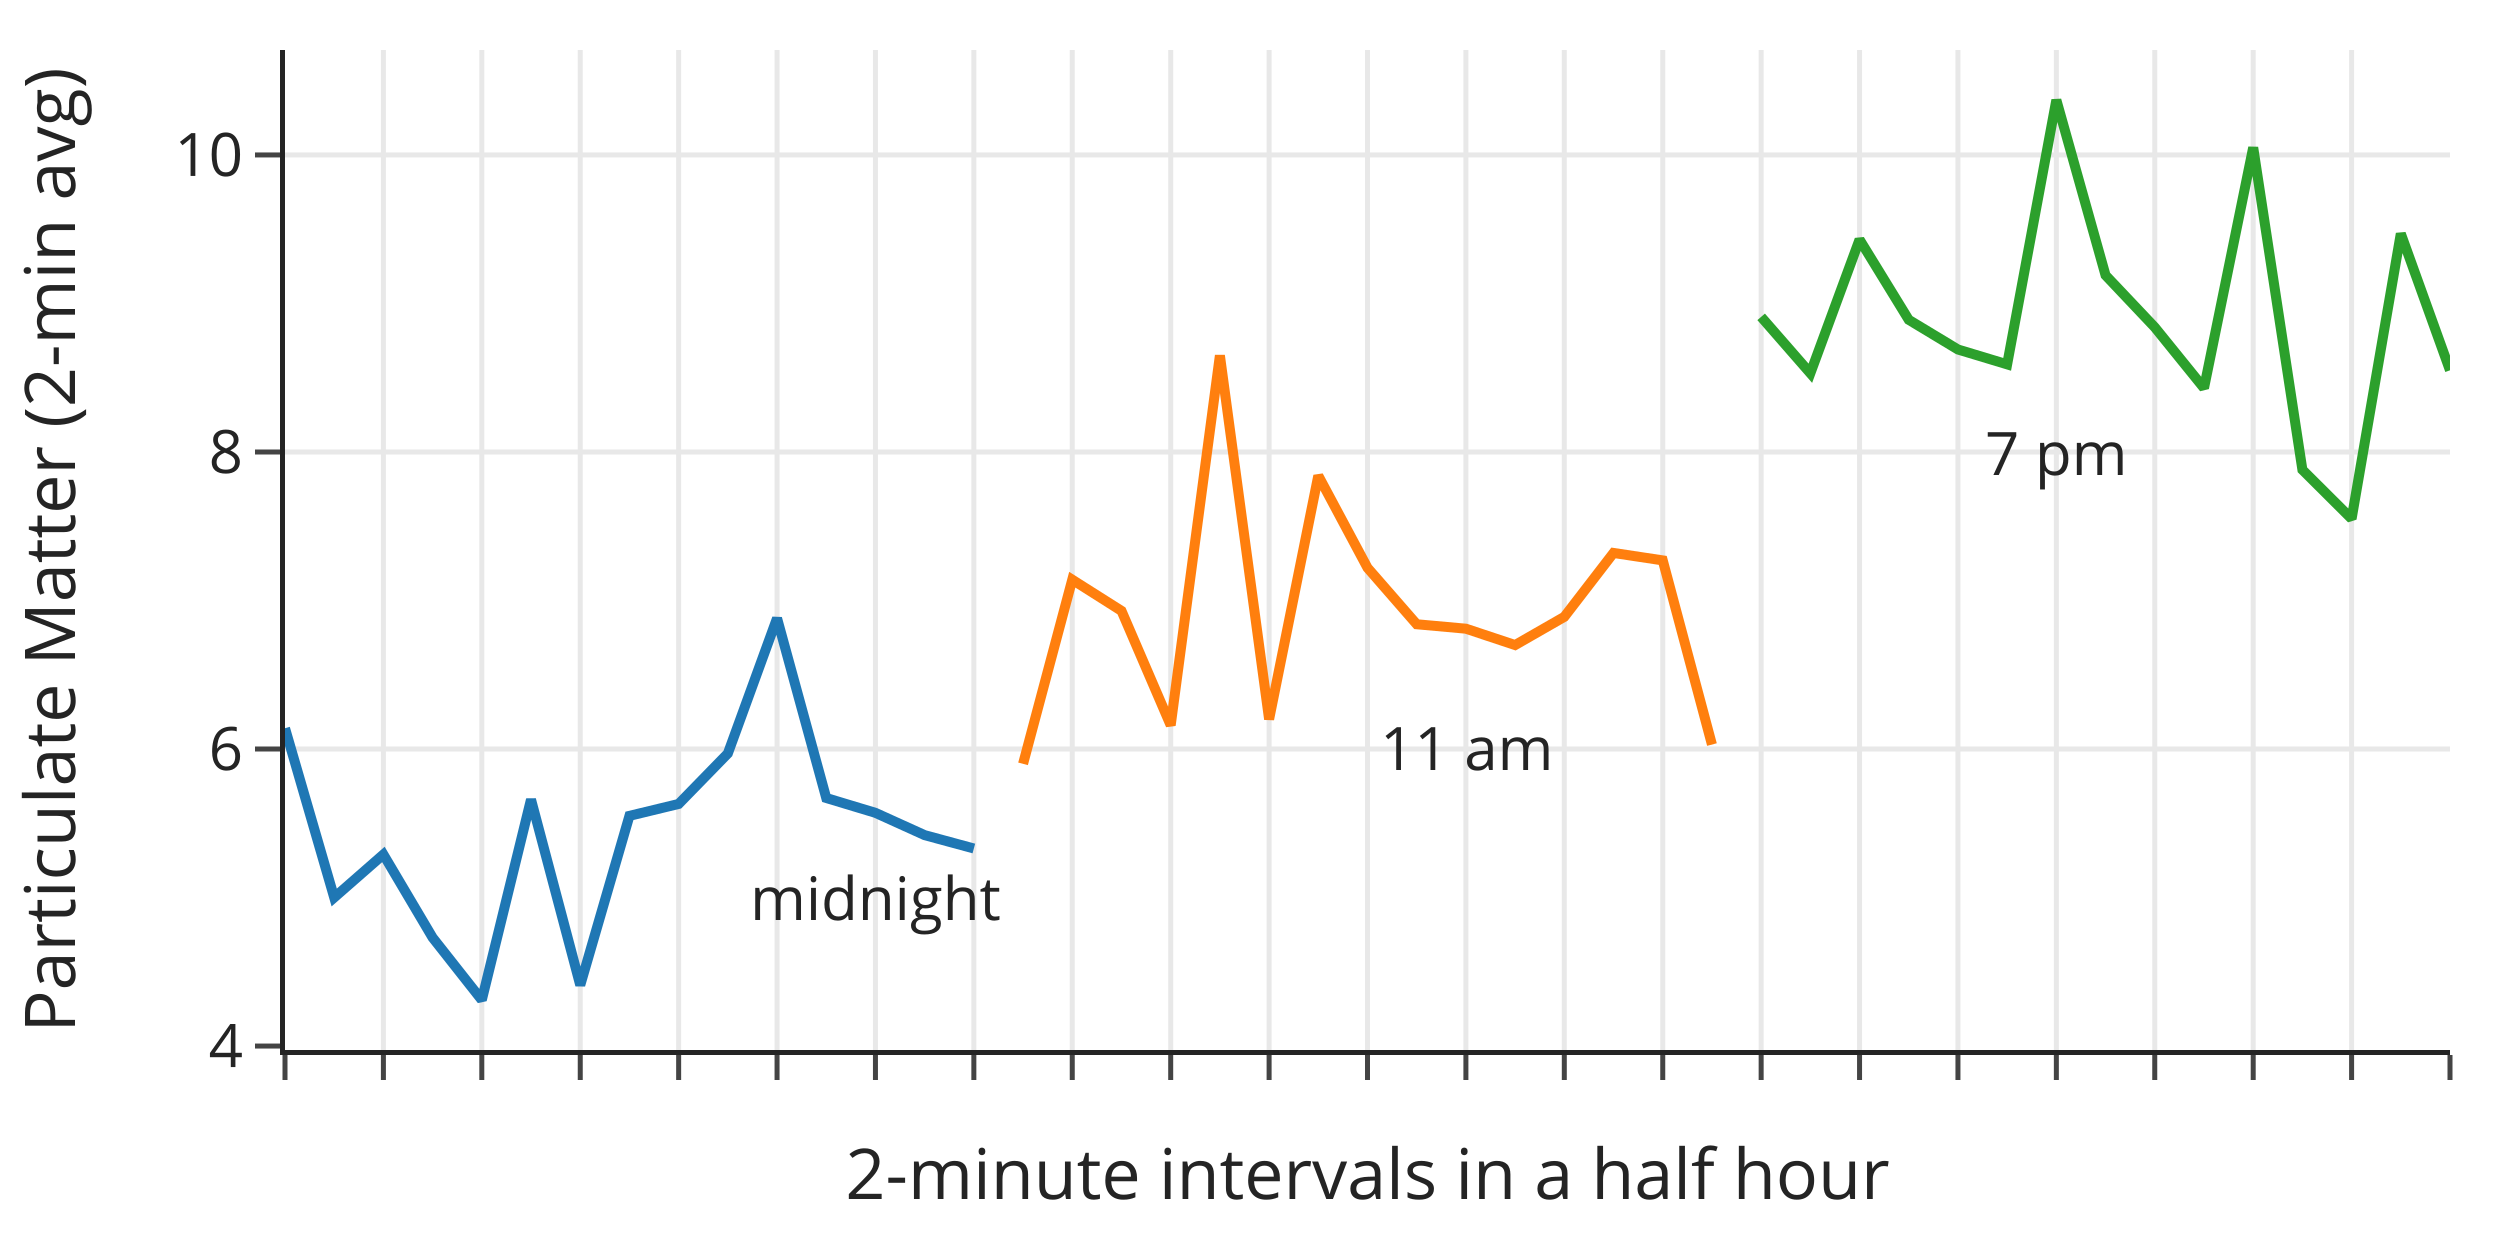
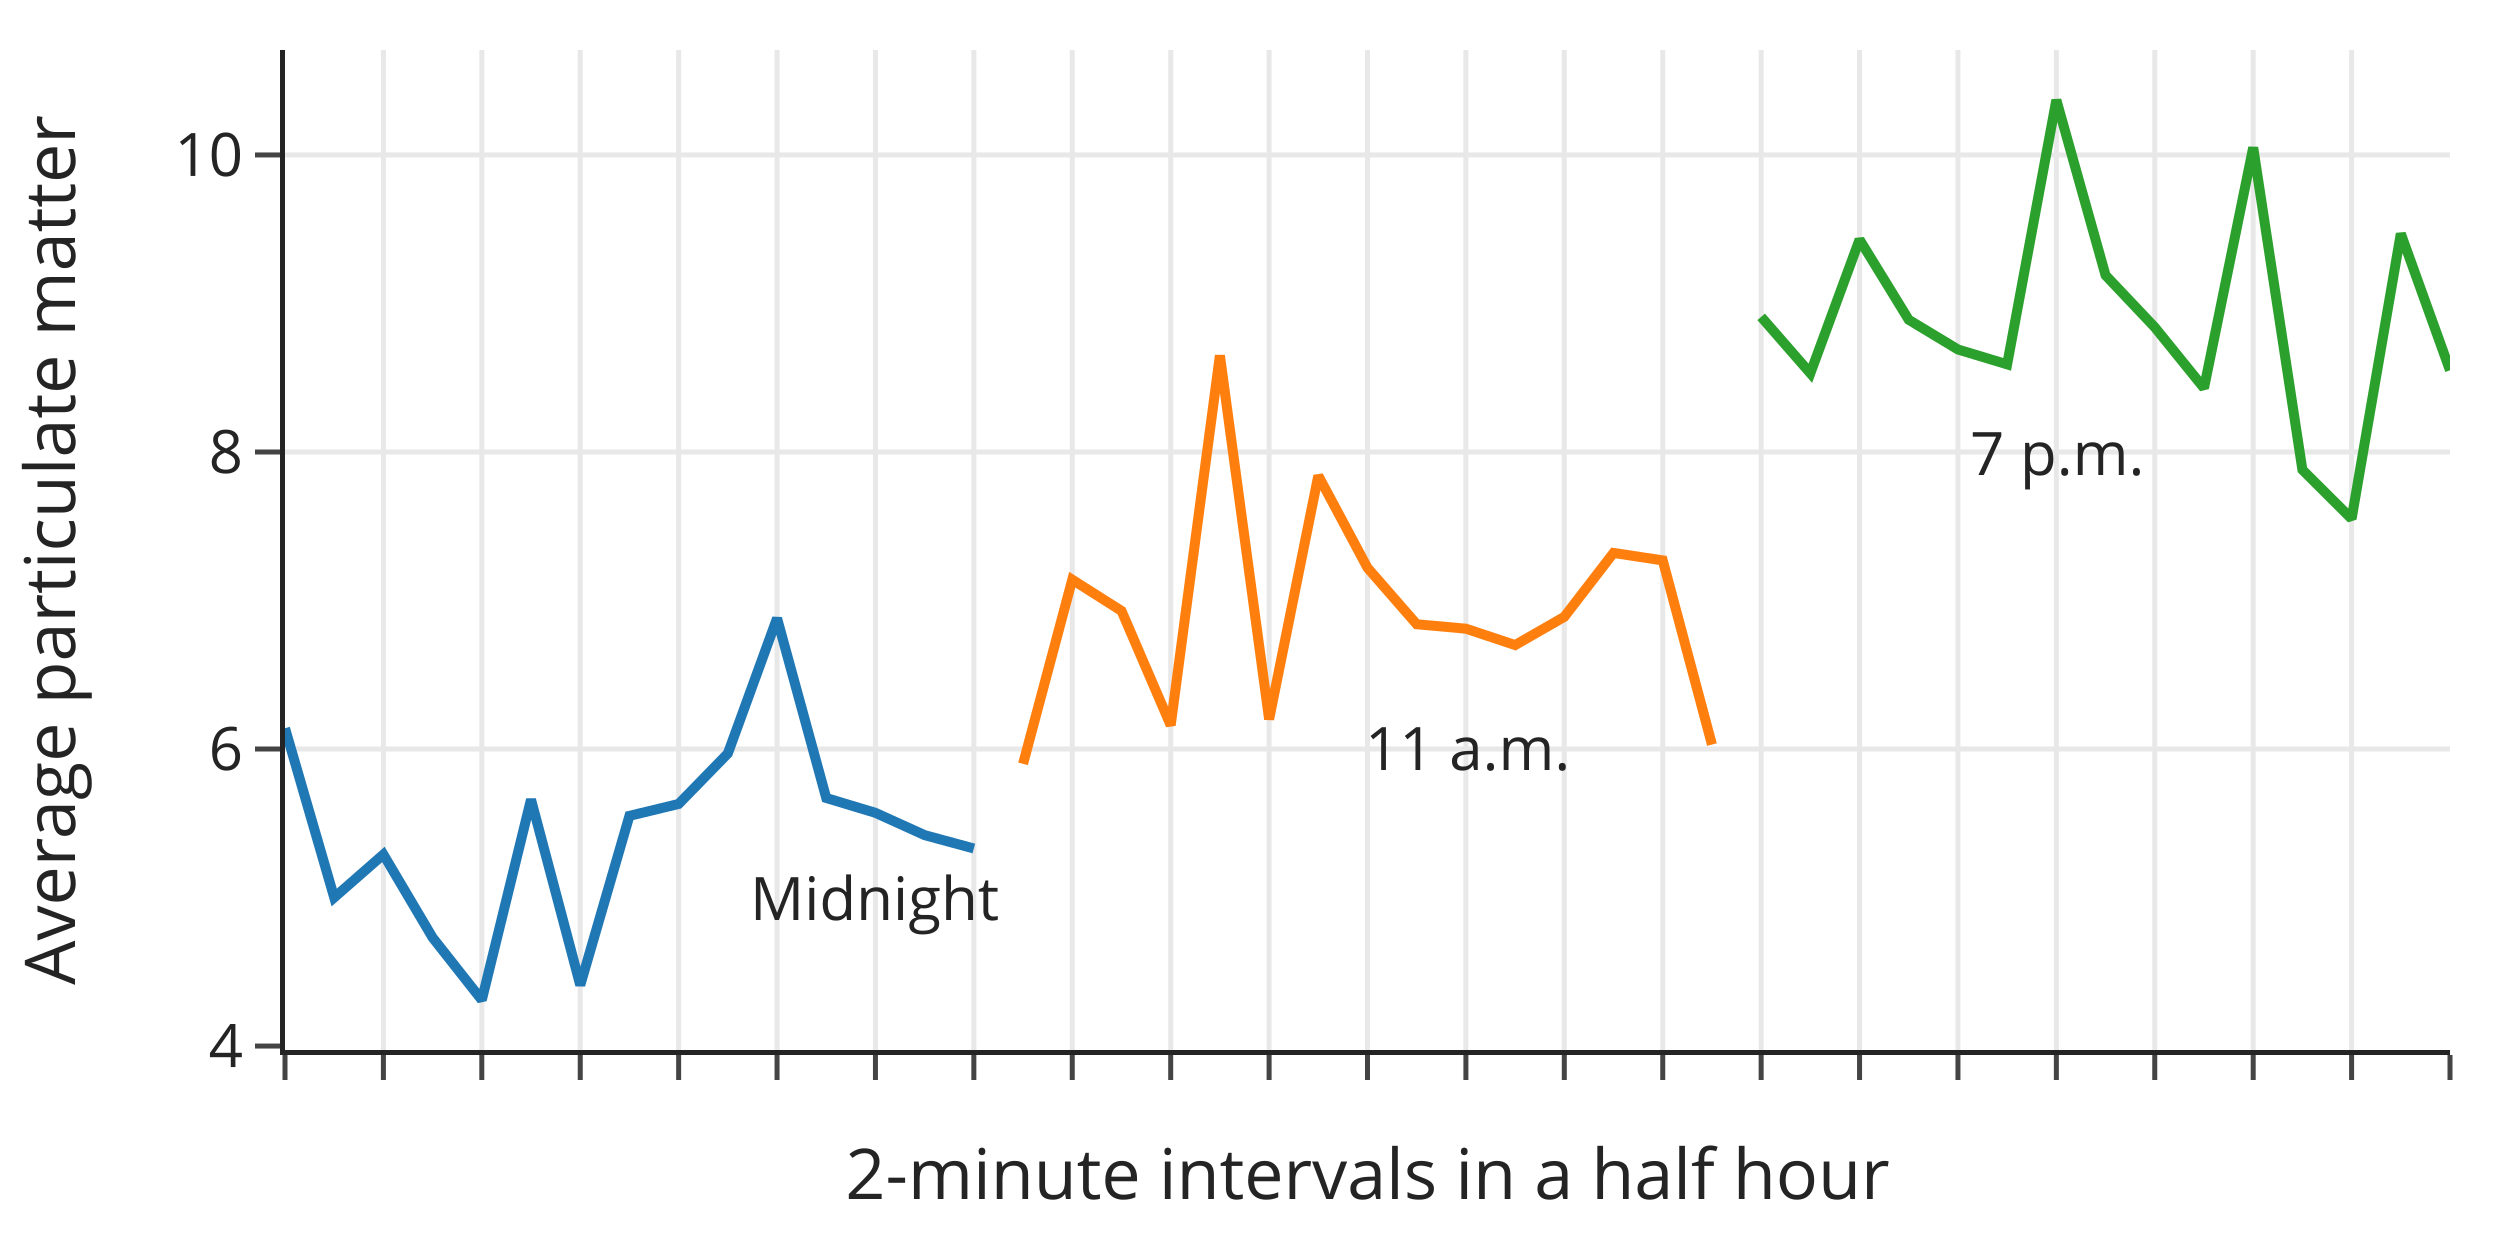
<svg xmlns="http://www.w3.org/2000/svg" class="main-svg" width="500" height="250" style="" viewBox="0 0 500 250">
  <rect x="0" y="0" width="500" height="250" style="fill: rgb(255, 255, 255); fill-opacity: 1;" />
-   <defs id="defs-3d2d56">
+   <defs id="defs-09fe54">
    <g class="clips">
-       <clipPath id="clip3d2d56xyplot" class="plotclip">
+       <clipPath id="clip09fe54xyplot" class="plotclip">
        <rect width="433" height="200" />
      </clipPath>
-       <clipPath class="axesclip" id="clip3d2d56x">
+       <clipPath class="axesclip" id="clip09fe54x">
        <rect x="57" y="0" width="433" height="250" />
      </clipPath>
-       <clipPath class="axesclip" id="clip3d2d56y">
+       <clipPath class="axesclip" id="clip09fe54y">
        <rect x="0" y="10" width="500" height="200" />
      </clipPath>
-       <clipPath class="axesclip" id="clip3d2d56xy">
+       <clipPath class="axesclip" id="clip09fe54xy">
        <rect x="57" y="10" width="433" height="200" />
      </clipPath>
    </g>
    <g class="gradients" />
    <g class="patterns" />
  </defs>
  <g class="bglayer" />
  <g class="layer-below">
    <g class="imagelayer" />
    <g class="shapelayer" />
  </g>
  <g class="cartesianlayer">
    <g class="subplot xy">
      <g class="layer-subplot">
        <g class="shapelayer" />
        <g class="imagelayer" />
      </g>
      <g class="gridlayer">
        <g class="x">
          <path class="xgrid crisp" transform="translate(76.68,0)" d="M0,10v200" style="stroke: rgb(232, 232, 232); stroke-opacity: 1; stroke-width: 1px;" />
          <path class="xgrid crisp" transform="translate(96.36,0)" d="M0,10v200" style="stroke: rgb(232, 232, 232); stroke-opacity: 1; stroke-width: 1px;" />
          <path class="xgrid crisp" transform="translate(116.05,0)" d="M0,10v200" style="stroke: rgb(232, 232, 232); stroke-opacity: 1; stroke-width: 1px;" />
          <path class="xgrid crisp" transform="translate(135.73,0)" d="M0,10v200" style="stroke: rgb(232, 232, 232); stroke-opacity: 1; stroke-width: 1px;" />
          <path class="xgrid crisp" transform="translate(155.41,0)" d="M0,10v200" style="stroke: rgb(232, 232, 232); stroke-opacity: 1; stroke-width: 1px;" />
          <path class="xgrid crisp" transform="translate(175.09,0)" d="M0,10v200" style="stroke: rgb(232, 232, 232); stroke-opacity: 1; stroke-width: 1px;" />
          <path class="xgrid crisp" transform="translate(194.77,0)" d="M0,10v200" style="stroke: rgb(232, 232, 232); stroke-opacity: 1; stroke-width: 1px;" />
          <path class="xgrid crisp" transform="translate(214.45,0)" d="M0,10v200" style="stroke: rgb(232, 232, 232); stroke-opacity: 1; stroke-width: 1px;" />
          <path class="xgrid crisp" transform="translate(234.14,0)" d="M0,10v200" style="stroke: rgb(232, 232, 232); stroke-opacity: 1; stroke-width: 1px;" />
          <path class="xgrid crisp" transform="translate(253.82,0)" d="M0,10v200" style="stroke: rgb(232, 232, 232); stroke-opacity: 1; stroke-width: 1px;" />
          <path class="xgrid crisp" transform="translate(273.5,0)" d="M0,10v200" style="stroke: rgb(232, 232, 232); stroke-opacity: 1; stroke-width: 1px;" />
          <path class="xgrid crisp" transform="translate(293.18,0)" d="M0,10v200" style="stroke: rgb(232, 232, 232); stroke-opacity: 1; stroke-width: 1px;" />
          <path class="xgrid crisp" transform="translate(312.86,0)" d="M0,10v200" style="stroke: rgb(232, 232, 232); stroke-opacity: 1; stroke-width: 1px;" />
          <path class="xgrid crisp" transform="translate(332.55,0)" d="M0,10v200" style="stroke: rgb(232, 232, 232); stroke-opacity: 1; stroke-width: 1px;" />
          <path class="xgrid crisp" transform="translate(352.23,0)" d="M0,10v200" style="stroke: rgb(232, 232, 232); stroke-opacity: 1; stroke-width: 1px;" />
          <path class="xgrid crisp" transform="translate(371.91,0)" d="M0,10v200" style="stroke: rgb(232, 232, 232); stroke-opacity: 1; stroke-width: 1px;" />
          <path class="xgrid crisp" transform="translate(391.59,0)" d="M0,10v200" style="stroke: rgb(232, 232, 232); stroke-opacity: 1; stroke-width: 1px;" />
          <path class="xgrid crisp" transform="translate(411.27,0)" d="M0,10v200" style="stroke: rgb(232, 232, 232); stroke-opacity: 1; stroke-width: 1px;" />
          <path class="xgrid crisp" transform="translate(430.95,0)" d="M0,10v200" style="stroke: rgb(232, 232, 232); stroke-opacity: 1; stroke-width: 1px;" />
          <path class="xgrid crisp" transform="translate(450.64,0)" d="M0,10v200" style="stroke: rgb(232, 232, 232); stroke-opacity: 1; stroke-width: 1px;" />
          <path class="xgrid crisp" transform="translate(470.32,0)" d="M0,10v200" style="stroke: rgb(232, 232, 232); stroke-opacity: 1; stroke-width: 1px;" />
        </g>
        <g class="y">
          <path class="ygrid crisp" transform="translate(0,149.8)" d="M57,0h433" style="stroke: rgb(232, 232, 232); stroke-opacity: 1; stroke-width: 1px;" />
          <path class="ygrid crisp" transform="translate(0,90.4)" d="M57,0h433" style="stroke: rgb(232, 232, 232); stroke-opacity: 1; stroke-width: 1px;" />
          <path class="ygrid crisp" transform="translate(0,30.99)" d="M57,0h433" style="stroke: rgb(232, 232, 232); stroke-opacity: 1; stroke-width: 1px;" />
        </g>
      </g>
      <g class="zerolinelayer" />
      <path class="xlines-below" />
      <path class="ylines-below" />
      <g class="overlines-below" />
      <g class="xaxislayer-below" />
      <g class="yaxislayer-below" />
      <g class="overaxes-below" />
-       <g class="plot" transform="translate(57,10)" clip-path="url(#clip3d2d56xyplot)">
+       <g class="plot" transform="translate(57,10)" clip-path="url(#clip09fe54xyplot)">
        <g class="scatterlayer mlayer">
-           <g class="trace scatter tracefd0c40" style="stroke-miterlimit: 2; opacity: 1;">
+           <g class="trace scatter trace23169a" style="stroke-miterlimit: 2; opacity: 1;">
            <g class="fills" />
            <g class="errorbars" />
            <g class="lines">
              <path class="js-line" d="M0,135.64L9.84,169.5L19.68,160.89L29.52,177.52L39.36,190L49.2,149.9L59.05,187.03L68.89,153.17L78.73,150.79L88.57,140.69L98.41,113.66L108.25,149.6L118.09,152.57L127.93,157.03L137.77,159.7" style="vector-effect: non-scaling-stroke; fill: none; stroke: rgb(31, 119, 180); stroke-opacity: 1; stroke-width: 2px; opacity: 1;" />
            </g>
            <g class="points" />
            <g class="text" />
          </g>
-           <g class="trace scatter trace49d32c" style="stroke-miterlimit: 2; opacity: 1;">
+           <g class="trace scatter trace1f4b4f" style="stroke-miterlimit: 2; opacity: 1;">
            <g class="fills" />
            <g class="errorbars" />
            <g class="lines">
              <path class="js-line" d="M147.61,142.77L157.45,105.94L167.3,112.18L177.14,135.05L186.98,61.09L196.82,133.86L206.66,85.15L216.5,103.56L226.34,114.85L236.18,115.74L246.02,119.01L255.86,113.37L265.7,100.59L275.55,102.08L285.39,138.91" style="vector-effect: non-scaling-stroke; fill: none; stroke: rgb(255, 127, 14); stroke-opacity: 1; stroke-width: 2px; opacity: 1;" />
            </g>
            <g class="points" />
            <g class="text" />
          </g>
-           <g class="trace scatter tracef3a705" style="stroke-miterlimit: 2; opacity: 1;">
+           <g class="trace scatter trace70a6b1" style="stroke-miterlimit: 2; opacity: 1;">
            <g class="fills" />
            <g class="errorbars" />
            <g class="lines">
              <path class="js-line" d="M295.23,53.37L305.07,64.65L314.91,37.92L324.75,53.96L334.59,59.9L344.43,62.87L354.27,10L364.11,45.05L373.95,55.45L383.8,67.62L393.64,19.5L403.48,83.96L413.32,93.76L423.16,36.73L433,64.06" style="vector-effect: non-scaling-stroke; fill: none; stroke: rgb(44, 160, 44); stroke-opacity: 1; stroke-width: 2px; opacity: 1;" />
            </g>
            <g class="points" />
            <g class="text" />
          </g>
        </g>
      </g>
      <g class="overplot" />
      <path class="xlines-above crisp" d="M56,210.5H490" style="fill: none; stroke-width: 1px; stroke: rgb(36, 36, 36); stroke-opacity: 1;" />
      <path class="ylines-above crisp" d="M56.5,10V210" style="fill: none; stroke-width: 1px; stroke: rgb(36, 36, 36); stroke-opacity: 1;" />
      <g class="overlines-above" />
      <g class="xaxislayer-above">
        <path class="xtick ticks crisp" d="M0,211v5" transform="translate(57,0)" style="stroke: rgb(68, 68, 68); stroke-opacity: 1; stroke-width: 1px;" />
        <path class="xtick ticks crisp" d="M0,211v5" transform="translate(76.68,0)" style="stroke: rgb(68, 68, 68); stroke-opacity: 1; stroke-width: 1px;" />
        <path class="xtick ticks crisp" d="M0,211v5" transform="translate(96.36,0)" style="stroke: rgb(68, 68, 68); stroke-opacity: 1; stroke-width: 1px;" />
        <path class="xtick ticks crisp" d="M0,211v5" transform="translate(116.05,0)" style="stroke: rgb(68, 68, 68); stroke-opacity: 1; stroke-width: 1px;" />
        <path class="xtick ticks crisp" d="M0,211v5" transform="translate(135.73,0)" style="stroke: rgb(68, 68, 68); stroke-opacity: 1; stroke-width: 1px;" />
        <path class="xtick ticks crisp" d="M0,211v5" transform="translate(155.41,0)" style="stroke: rgb(68, 68, 68); stroke-opacity: 1; stroke-width: 1px;" />
        <path class="xtick ticks crisp" d="M0,211v5" transform="translate(175.09,0)" style="stroke: rgb(68, 68, 68); stroke-opacity: 1; stroke-width: 1px;" />
        <path class="xtick ticks crisp" d="M0,211v5" transform="translate(194.77,0)" style="stroke: rgb(68, 68, 68); stroke-opacity: 1; stroke-width: 1px;" />
        <path class="xtick ticks crisp" d="M0,211v5" transform="translate(214.45,0)" style="stroke: rgb(68, 68, 68); stroke-opacity: 1; stroke-width: 1px;" />
        <path class="xtick ticks crisp" d="M0,211v5" transform="translate(234.14,0)" style="stroke: rgb(68, 68, 68); stroke-opacity: 1; stroke-width: 1px;" />
        <path class="xtick ticks crisp" d="M0,211v5" transform="translate(253.82,0)" style="stroke: rgb(68, 68, 68); stroke-opacity: 1; stroke-width: 1px;" />
        <path class="xtick ticks crisp" d="M0,211v5" transform="translate(273.5,0)" style="stroke: rgb(68, 68, 68); stroke-opacity: 1; stroke-width: 1px;" />
        <path class="xtick ticks crisp" d="M0,211v5" transform="translate(293.18,0)" style="stroke: rgb(68, 68, 68); stroke-opacity: 1; stroke-width: 1px;" />
        <path class="xtick ticks crisp" d="M0,211v5" transform="translate(312.86,0)" style="stroke: rgb(68, 68, 68); stroke-opacity: 1; stroke-width: 1px;" />
        <path class="xtick ticks crisp" d="M0,211v5" transform="translate(332.55,0)" style="stroke: rgb(68, 68, 68); stroke-opacity: 1; stroke-width: 1px;" />
        <path class="xtick ticks crisp" d="M0,211v5" transform="translate(352.23,0)" style="stroke: rgb(68, 68, 68); stroke-opacity: 1; stroke-width: 1px;" />
        <path class="xtick ticks crisp" d="M0,211v5" transform="translate(371.91,0)" style="stroke: rgb(68, 68, 68); stroke-opacity: 1; stroke-width: 1px;" />
        <path class="xtick ticks crisp" d="M0,211v5" transform="translate(391.59,0)" style="stroke: rgb(68, 68, 68); stroke-opacity: 1; stroke-width: 1px;" />
        <path class="xtick ticks crisp" d="M0,211v5" transform="translate(411.27,0)" style="stroke: rgb(68, 68, 68); stroke-opacity: 1; stroke-width: 1px;" />
        <path class="xtick ticks crisp" d="M0,211v5" transform="translate(430.95,0)" style="stroke: rgb(68, 68, 68); stroke-opacity: 1; stroke-width: 1px;" />
        <path class="xtick ticks crisp" d="M0,211v5" transform="translate(450.64,0)" style="stroke: rgb(68, 68, 68); stroke-opacity: 1; stroke-width: 1px;" />
        <path class="xtick ticks crisp" d="M0,211v5" transform="translate(470.32,0)" style="stroke: rgb(68, 68, 68); stroke-opacity: 1; stroke-width: 1px;" />
        <path class="xtick ticks crisp" d="M0,211v5" transform="translate(490,0)" style="stroke: rgb(68, 68, 68); stroke-opacity: 1; stroke-width: 1px;" />
      </g>
      <g class="yaxislayer-above">
        <path class="ytick ticks crisp" d="M56,0h-5" transform="translate(0,209.21)" style="stroke: rgb(68, 68, 68); stroke-opacity: 1; stroke-width: 1px;" />
        <path class="ytick ticks crisp" d="M56,0h-5" transform="translate(0,149.8)" style="stroke: rgb(68, 68, 68); stroke-opacity: 1; stroke-width: 1px;" />
        <path class="ytick ticks crisp" d="M56,0h-5" transform="translate(0,90.4)" style="stroke: rgb(68, 68, 68); stroke-opacity: 1; stroke-width: 1px;" />
        <path class="ytick ticks crisp" d="M56,0h-5" transform="translate(0,30.99)" style="stroke: rgb(68, 68, 68); stroke-opacity: 1; stroke-width: 1px;" />
        <g class="ytick">
          <text text-anchor="end" x="48.6" y="4.2" transform="translate(0,209.21)" style="font-family: 'Open Sans', verdana, arial, sans-serif; font-size: 12px; fill: rgb(36, 36, 36); fill-opacity: 1; white-space: pre; opacity: 1;">4</text>
        </g>
        <g class="ytick">
          <text text-anchor="end" x="48.6" y="4.2" style="font-family: 'Open Sans', verdana, arial, sans-serif; font-size: 12px; fill: rgb(36, 36, 36); fill-opacity: 1; white-space: pre; opacity: 1;" transform="translate(0,149.8)">6</text>
        </g>
        <g class="ytick">
          <text text-anchor="end" x="48.6" y="4.2" style="font-family: 'Open Sans', verdana, arial, sans-serif; font-size: 12px; fill: rgb(36, 36, 36); fill-opacity: 1; white-space: pre; opacity: 1;" transform="translate(0,90.4)">8</text>
        </g>
        <g class="ytick">
          <text text-anchor="end" x="48.6" y="4.2" style="font-family: 'Open Sans', verdana, arial, sans-serif; font-size: 12px; fill: rgb(36, 36, 36); fill-opacity: 1; white-space: pre; opacity: 1;" transform="translate(0,30.99)">10</text>
        </g>
      </g>
      <g class="overaxes-above" />
    </g>
  </g>
  <g class="polarlayer" />
  <g class="smithlayer" />
  <g class="ternarylayer" />
  <g class="geolayer" />
  <g class="funnelarealayer" />
  <g class="pielayer" />
  <g class="iciclelayer" />
  <g class="treemaplayer" />
  <g class="sunburstlayer" />
  <g class="glimages" />
-   <defs id="topdefs-3d2d56">
+   <defs id="topdefs-09fe54">
    <g class="clips" />
  </defs>
  <g class="layer-above">
    <g class="imagelayer" />
    <g class="shapelayer" />
  </g>
  <g class="infolayer">
    <g class="g-gtitle" />
    <g class="g-xtitle">
      <text class="xtitle" x="273.5" y="239.8" text-anchor="middle" style="font-family: 'Open Sans', verdana, arial, sans-serif; font-size: 14px; fill: rgb(36, 36, 36); opacity: 1; font-weight: normal; white-space: pre;">2-minute intervals in a half hour</text>
    </g>
    <g class="g-ytitle" transform="translate(4.924805,0)">
-       <text class="ytitle" transform="rotate(-90,10.075,110)" x="10.075" y="110" text-anchor="middle" style="font-family: 'Open Sans', verdana, arial, sans-serif; font-size: 14px; fill: rgb(36, 36, 36); opacity: 1; font-weight: normal; white-space: pre;">Particulate Matter (2-min avg)</text>
+       <text class="ytitle" transform="rotate(-90,10.075,110)" x="10.075" y="110" text-anchor="middle" style="font-family: 'Open Sans', verdana, arial, sans-serif; font-size: 14px; fill: rgb(36, 36, 36); opacity: 1; font-weight: normal; white-space: pre;">Average particulate matter</text>
    </g>
    <g class="annotation" data-index="0" style="opacity: 1;">
      <g class="annotation-text-g" transform="rotate(0,175.09,179.5)">
        <g class="cursor-pointer" transform="translate(148,169)">
          <rect class="bg" x="0.5" y="0.5" width="53" height="20" style="stroke-width: 1px; stroke: rgb(0, 0, 0); stroke-opacity: 0; fill: rgb(0, 0, 0); fill-opacity: 0;" />
-           <text class="annotation-text" text-anchor="middle" x="27.078" y="15" style="font-family: 'Open Sans', verdana, arial, sans-serif; font-size: 12px; fill: rgb(36, 36, 36); fill-opacity: 1; white-space: pre;">midnight</text>
+           <text class="annotation-text" text-anchor="middle" x="26.906" y="15" style="font-family: 'Open Sans', verdana, arial, sans-serif; font-size: 12px; fill: rgb(36, 36, 36); fill-opacity: 1; white-space: pre;">Midnight</text>
        </g>
      </g>
    </g>
    <g class="annotation" data-index="1" style="opacity: 1;">
      <g class="annotation-text-g" transform="rotate(0,293.18,149.8)">
-         <g class="cursor-pointer" transform="translate(274,139)">
-           <rect class="bg" x="0.5" y="0.5" width="38" height="20" style="stroke-width: 1px; stroke: rgb(0, 0, 0); stroke-opacity: 0; fill: rgb(0, 0, 0); fill-opacity: 0;" />
-           <text class="annotation-text" text-anchor="middle" x="19.344" y="15" style="font-family: 'Open Sans', verdana, arial, sans-serif; font-size: 12px; fill: rgb(36, 36, 36); fill-opacity: 1; white-space: pre;">11 am</text>
+         <g class="cursor-pointer" transform="translate(271,139)">
+           <rect class="bg" x="0.5" y="0.5" width="44" height="20" style="stroke-width: 1px; stroke: rgb(0, 0, 0); stroke-opacity: 0; fill: rgb(0, 0, 0); fill-opacity: 0;" />
+           <text class="annotation-text" text-anchor="middle" x="22.531" y="15" style="font-family: 'Open Sans', verdana, arial, sans-serif; font-size: 12px; fill: rgb(36, 36, 36); fill-opacity: 1; white-space: pre;">11 a.m.</text>
        </g>
      </g>
    </g>
    <g class="annotation" data-index="2" style="opacity: 1;">
      <g class="annotation-text-g" transform="rotate(0,411.27,90.4)">
-         <g class="cursor-pointer" transform="translate(395,80)">
-           <rect class="bg" x="0.5" y="0.5" width="32" height="20" style="stroke-width: 1px; stroke: rgb(0, 0, 0); stroke-opacity: 0; fill: rgb(0, 0, 0); fill-opacity: 0;" />
-           <text class="annotation-text" text-anchor="middle" x="16.25" y="15" style="font-family: 'Open Sans', verdana, arial, sans-serif; font-size: 12px; fill: rgb(36, 36, 36); fill-opacity: 1; white-space: pre;">7 pm</text>
+         <g class="cursor-pointer" transform="translate(392,80)">
+           <rect class="bg" x="0.5" y="0.5" width="38" height="20" style="stroke-width: 1px; stroke: rgb(0, 0, 0); stroke-opacity: 0; fill: rgb(0, 0, 0); fill-opacity: 0;" />
+           <text class="annotation-text" text-anchor="middle" x="19.453" y="15" style="font-family: 'Open Sans', verdana, arial, sans-serif; font-size: 12px; fill: rgb(36, 36, 36); fill-opacity: 1; white-space: pre;">7 p.m.</text>
        </g>
      </g>
    </g>
  </g>
</svg>
